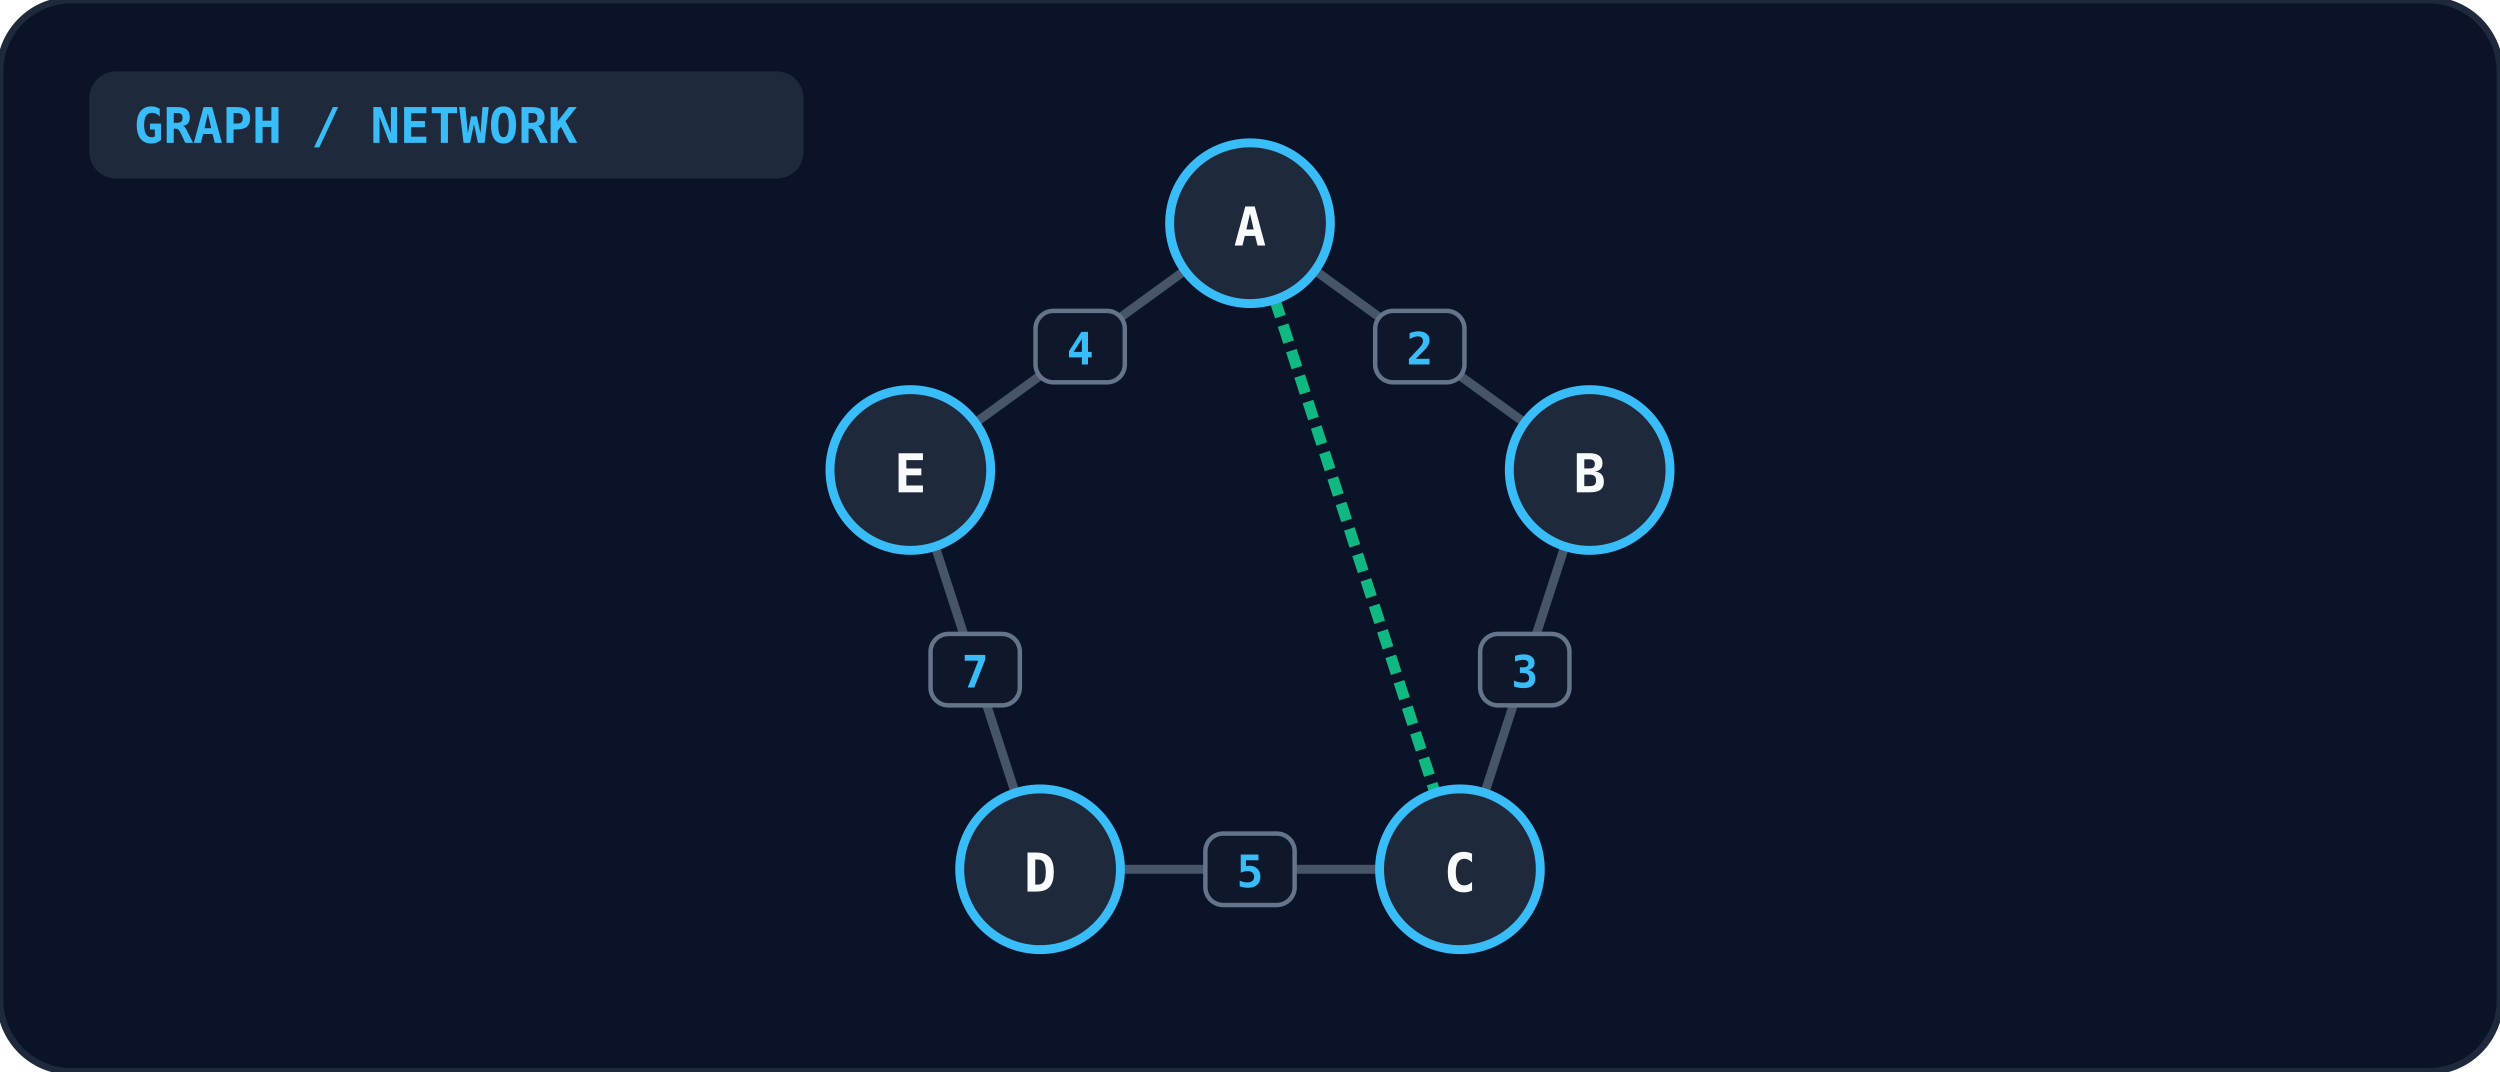
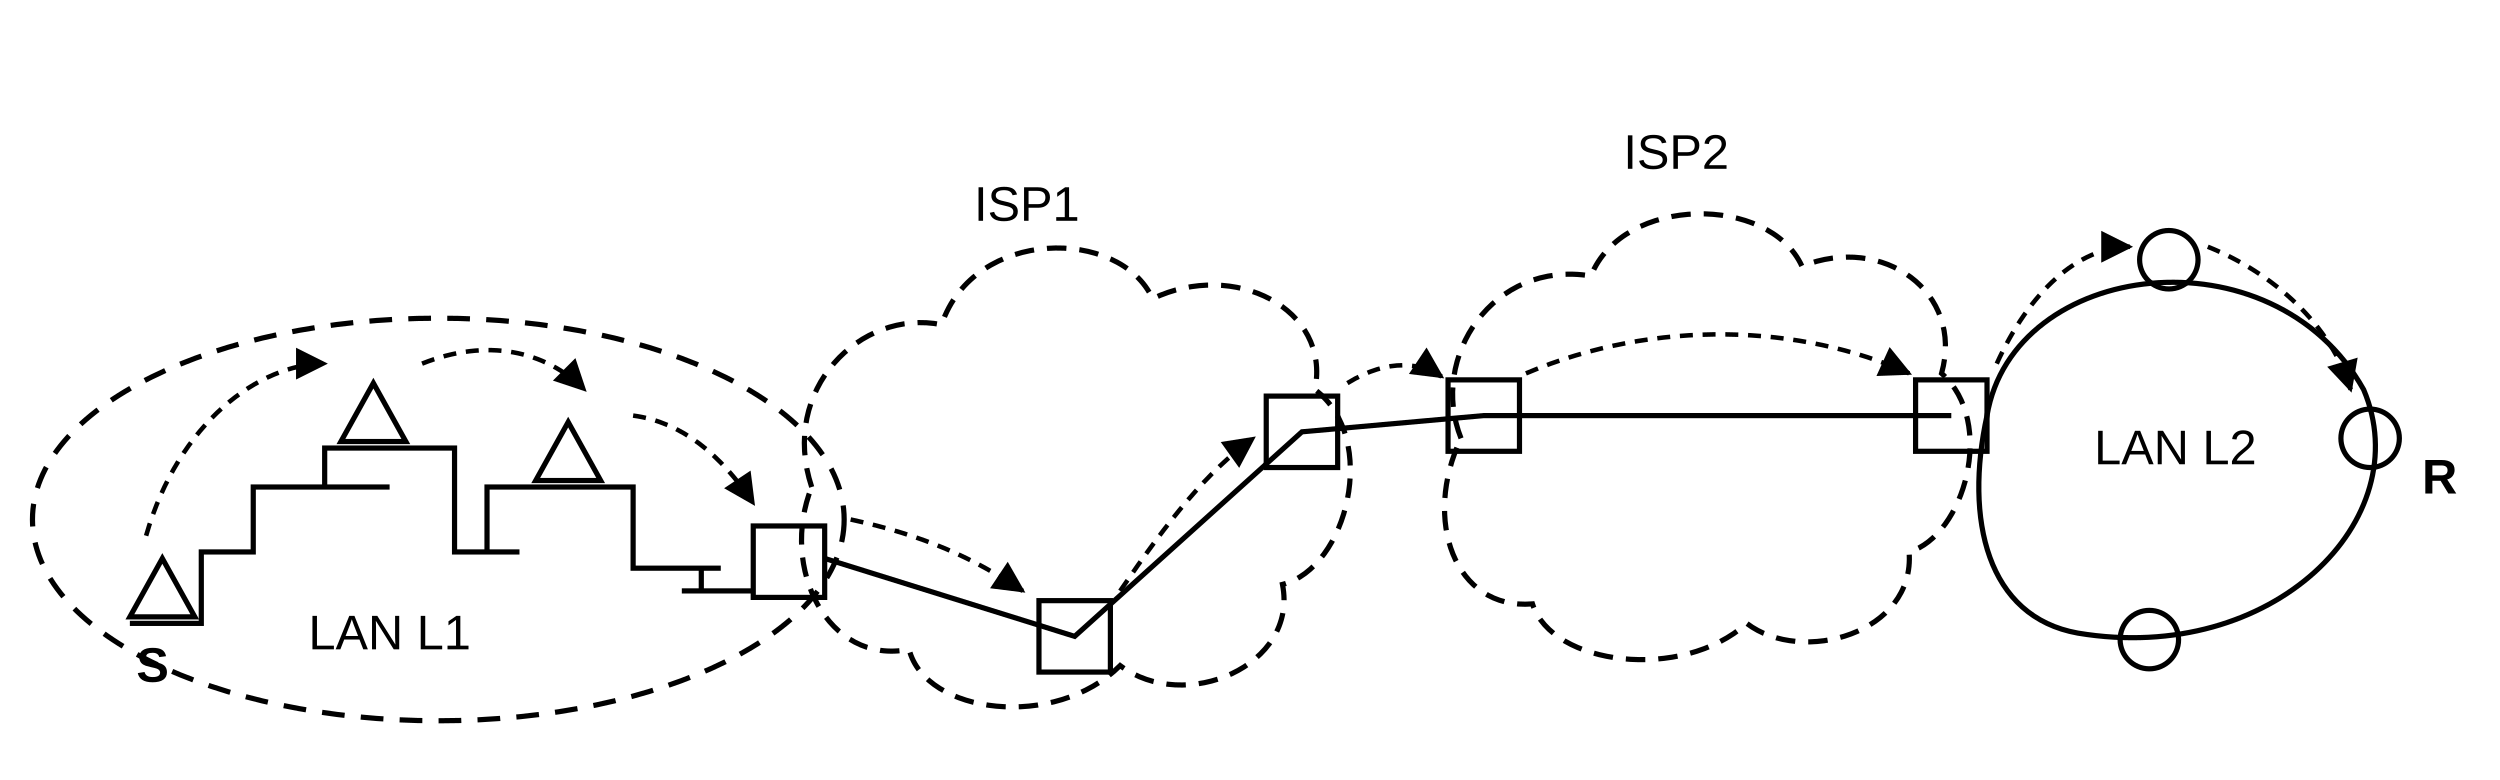
- <svg xmlns="http://www.w3.org/2000/svg" viewBox="0 0 560 240" width="100%" height="100%">
-   <rect width="100%" height="100%" rx="16" fill="#0b1329" stroke="#1e293b" stroke-width="1.5" />
-   <rect x="20" y="16" width="160" height="24" rx="6" fill="#1e293b" />
-   <text x="30" y="32" fill="#38bdf8" font-size="11" font-weight="bold" font-family="monospace">GRAPH / NETWORK</text>
-   <line x1="280.0" y1="50.0" x2="356.085" y2="105.279" stroke="#475569" stroke-width="2" />
-   <rect x="308.042" y="69.639" width="20" height="16" rx="4" fill="#0f172a" stroke="#64748b" stroke-width="1" />
-   <text x="318.042" y="81.639" text-anchor="middle" fill="#38bdf8" font-size="10" font-weight="bold" font-family="monospace">2</text>
-   <line x1="356.085" y1="105.279" x2="327.023" y2="194.721" stroke="#475569" stroke-width="2" />
-   <rect x="331.554" y="142.0" width="20" height="16" rx="4" fill="#0f172a" stroke="#64748b" stroke-width="1" />
-   <text x="341.554" y="154.0" text-anchor="middle" fill="#38bdf8" font-size="10" font-weight="bold" font-family="monospace">3</text>
-   <line x1="327.023" y1="194.721" x2="232.977" y2="194.721" stroke="#475569" stroke-width="2" />
-   <rect x="270.0" y="186.721" width="20" height="16" rx="4" fill="#0f172a" stroke="#64748b" stroke-width="1" />
-   <text x="280.0" y="198.721" text-anchor="middle" fill="#38bdf8" font-size="10" font-weight="bold" font-family="monospace">5</text>
-   <line x1="232.977" y1="194.721" x2="203.915" y2="105.279" stroke="#475569" stroke-width="2" />
-   <rect x="208.446" y="142.0" width="20" height="16" rx="4" fill="#0f172a" stroke="#64748b" stroke-width="1" />
-   <text x="218.446" y="154.0" text-anchor="middle" fill="#38bdf8" font-size="10" font-weight="bold" font-family="monospace">7</text>
-   <line x1="203.915" y1="105.279" x2="280.0" y2="50.0" stroke="#475569" stroke-width="2" />
-   <rect x="231.958" y="69.639" width="20" height="16" rx="4" fill="#0f172a" stroke="#64748b" stroke-width="1" />
-   <text x="241.958" y="81.639" text-anchor="middle" fill="#38bdf8" font-size="10" font-weight="bold" font-family="monospace">4</text>
-   <line x1="280.0" y1="50.0" x2="327.023" y2="194.721" stroke="#10b981" stroke-width="2.5" stroke-dasharray="4 2" />
-   <circle cx="280.0" cy="50.0" r="18" fill="#1e293b" stroke="#38bdf8" stroke-width="2" />
-   <text x="280.0" y="55.0" text-anchor="middle" fill="#f8fafc" font-size="12" font-weight="bold" font-family="monospace">A</text>
-   <circle cx="356.085" cy="105.279" r="18" fill="#1e293b" stroke="#38bdf8" stroke-width="2" />
-   <text x="356.085" y="110.279" text-anchor="middle" fill="#f8fafc" font-size="12" font-weight="bold" font-family="monospace">B</text>
-   <circle cx="327.023" cy="194.721" r="18" fill="#1e293b" stroke="#38bdf8" stroke-width="2" />
-   <text x="327.023" y="199.721" text-anchor="middle" fill="#f8fafc" font-size="12" font-weight="bold" font-family="monospace">C</text>
-   <circle cx="232.977" cy="194.721" r="18" fill="#1e293b" stroke="#38bdf8" stroke-width="2" />
-   <text x="232.977" y="199.721" text-anchor="middle" fill="#f8fafc" font-size="12" font-weight="bold" font-family="monospace">D</text>
-   <circle cx="203.915" cy="105.279" r="18" fill="#1e293b" stroke="#38bdf8" stroke-width="2" />
-   <text x="203.915" y="110.279" text-anchor="middle" fill="#f8fafc" font-size="12" font-weight="bold" font-family="monospace">E</text>
+ <svg xmlns="http://www.w3.org/2000/svg" viewBox="0 0 770 240" fill="none" font-family="Arial, Helvetica, sans-serif">
+   <defs>
+     <marker id="ah" viewBox="0 0 10 10" refX="9" refY="5" markerWidth="7" markerHeight="7" orient="auto-start-reverse">
+       <path d="M0 0 L10 5 L0 10 z" fill="currentColor" />
+     </marker>
+   </defs>
+   <g stroke="currentColor" stroke-width="1.6">
+     <ellipse cx="135" cy="160" rx="125" ry="62" stroke-dasharray="7 5" />
+     <path d="M40 192 H62 V170 H78 V150 H120" />
+     <path d="M100 150 V138 H140 V170 H160" />
+     <path d="M150 170 V150 H195 V175 H222" />
+     <path d="M210 182 H232" />
+     <path d="M216 175 V182" />
+     <path d="M40 190 L50 172 L60 190 Z" />
+     <path d="M105 136 L115 118 L125 136 Z" />
+     <path d="M165 148 L175 130 L185 148 Z" />
+     <path d="M250 150 C240 120 265 95 290 100 C300 70 345 70 355 92 C380 80 410 95 405 120 C425 135 415 175 395 180 C400 205 365 220 345 205 C325 225 285 220 280 200 C255 205 240 175 250 150 Z" stroke-dasharray="6 4" />
+     <path d="M450 135 C440 110 460 80 490 85 C500 60 545 60 555 82 C580 72 605 90 598 115 C615 130 605 165 588 170 C590 195 555 205 538 192 C518 210 478 205 472 186 C448 188 438 160 450 135 Z" stroke-dasharray="6 4" />
+     <path d="M254 172 L331 196 L401 133 L457 128 L601 128" />
+     <rect x="232" y="162" width="22" height="22" fill="none" />
+     <rect x="320" y="185" width="22" height="22" fill="none" />
+     <rect x="390" y="122" width="22" height="22" fill="none" />
+     <rect x="446" y="117" width="22" height="22" fill="none" />
+     <rect x="590" y="117" width="22" height="22" fill="none" />
+     <path d="M612 128 C620 80 700 70 728 120 C745 160 700 205 640 195 C612 190 605 160 612 128 Z" />
+     <circle cx="668" cy="80" r="9" fill="none" />
+     <circle cx="730" cy="135" r="9" fill="none" />
+     <circle cx="662" cy="197" r="9" fill="none" />
+   </g>
+   <g stroke="currentColor" stroke-width="1.4" stroke-dasharray="4 3" marker-end="url(#ah)">
+     <path d="M45 165 C55 130 80 112 100 112" />
+     <path d="M130 112 C150 104 168 108 180 120" />
+     <path d="M195 128 C210 130 222 140 232 155" />
+     <path d="M262 160 C285 165 300 172 315 182" />
+     <path d="M345 182 C360 160 372 145 386 135" />
+     <path d="M415 118 C428 110 438 112 444 116" />
+     <path d="M470 115 C510 98 555 100 588 115" />
+     <path d="M615 112 C625 90 640 76 656 76" />
+     <path d="M680 76 C700 84 718 100 724 120" />
+   </g>
+   <g fill="currentColor" font-size="15">
+     <text x="42" y="210" font-weight="bold">S</text>
+     <text x="95" y="200">LAN L1</text>
+     <text x="300" y="68">ISP1</text>
+     <text x="500" y="52">ISP2</text>
+     <text x="645" y="143">LAN L2</text>
+     <text x="746" y="152" font-weight="bold">R</text>
+   </g>
</svg>
